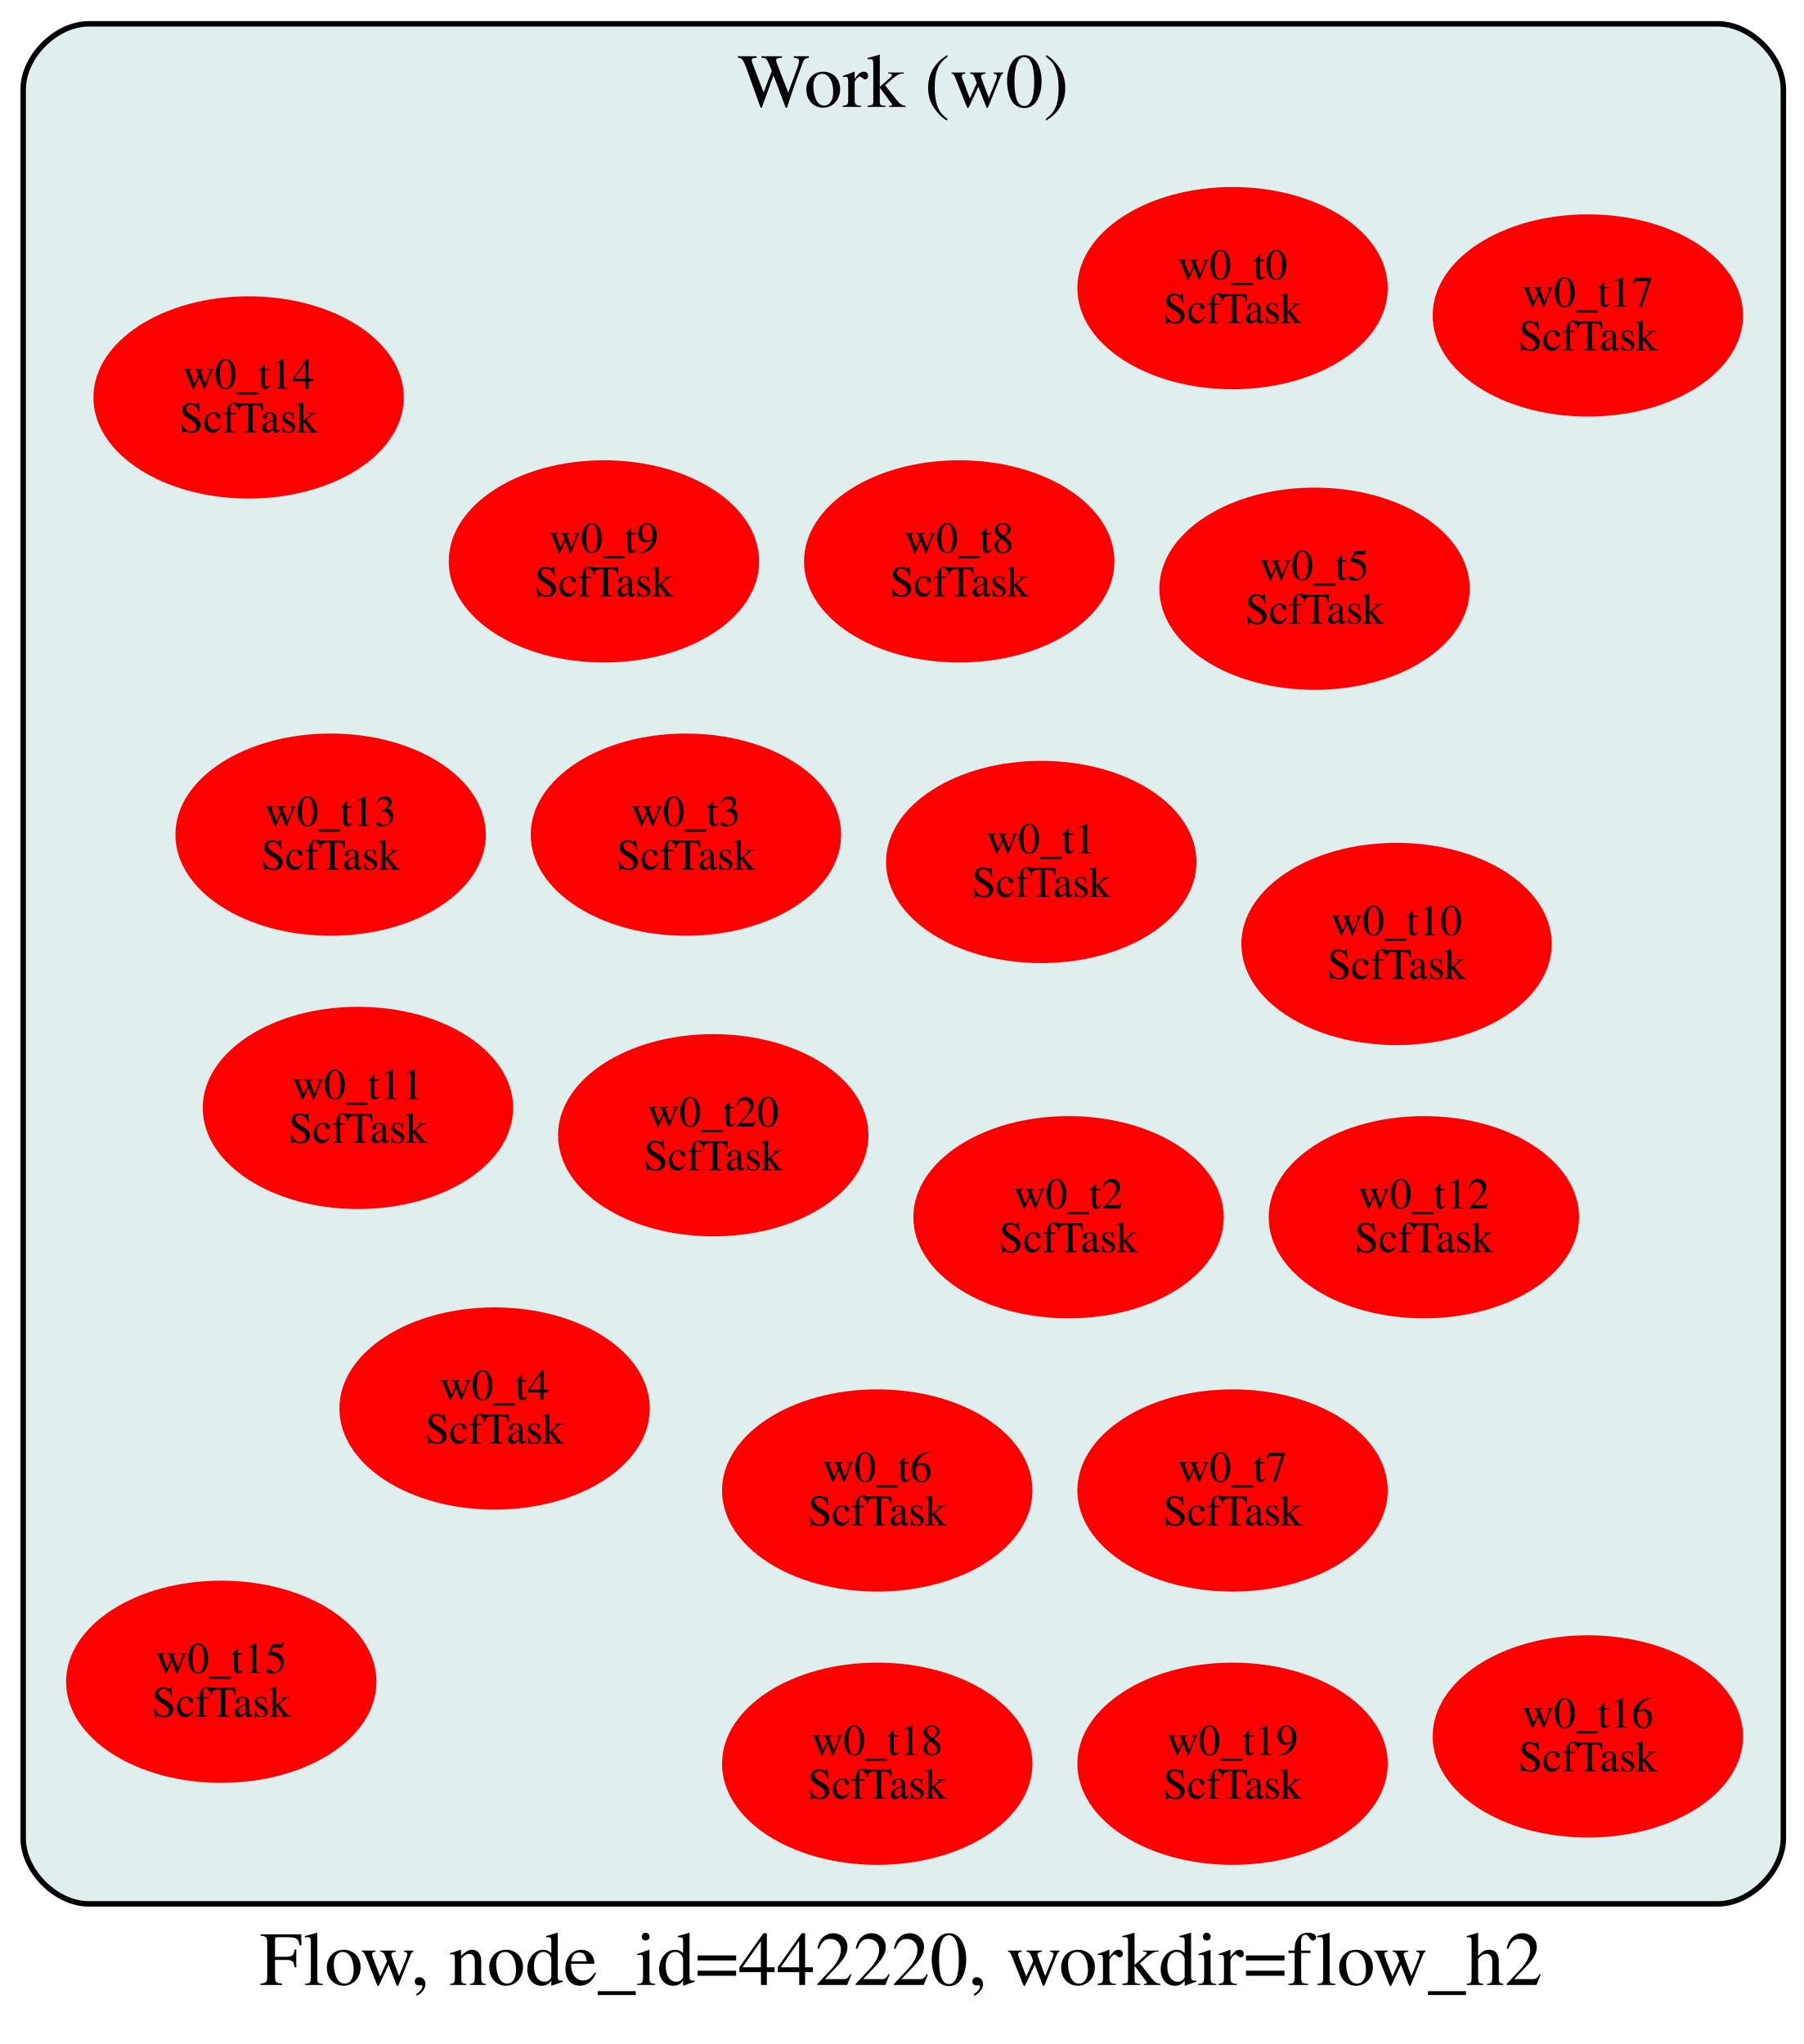
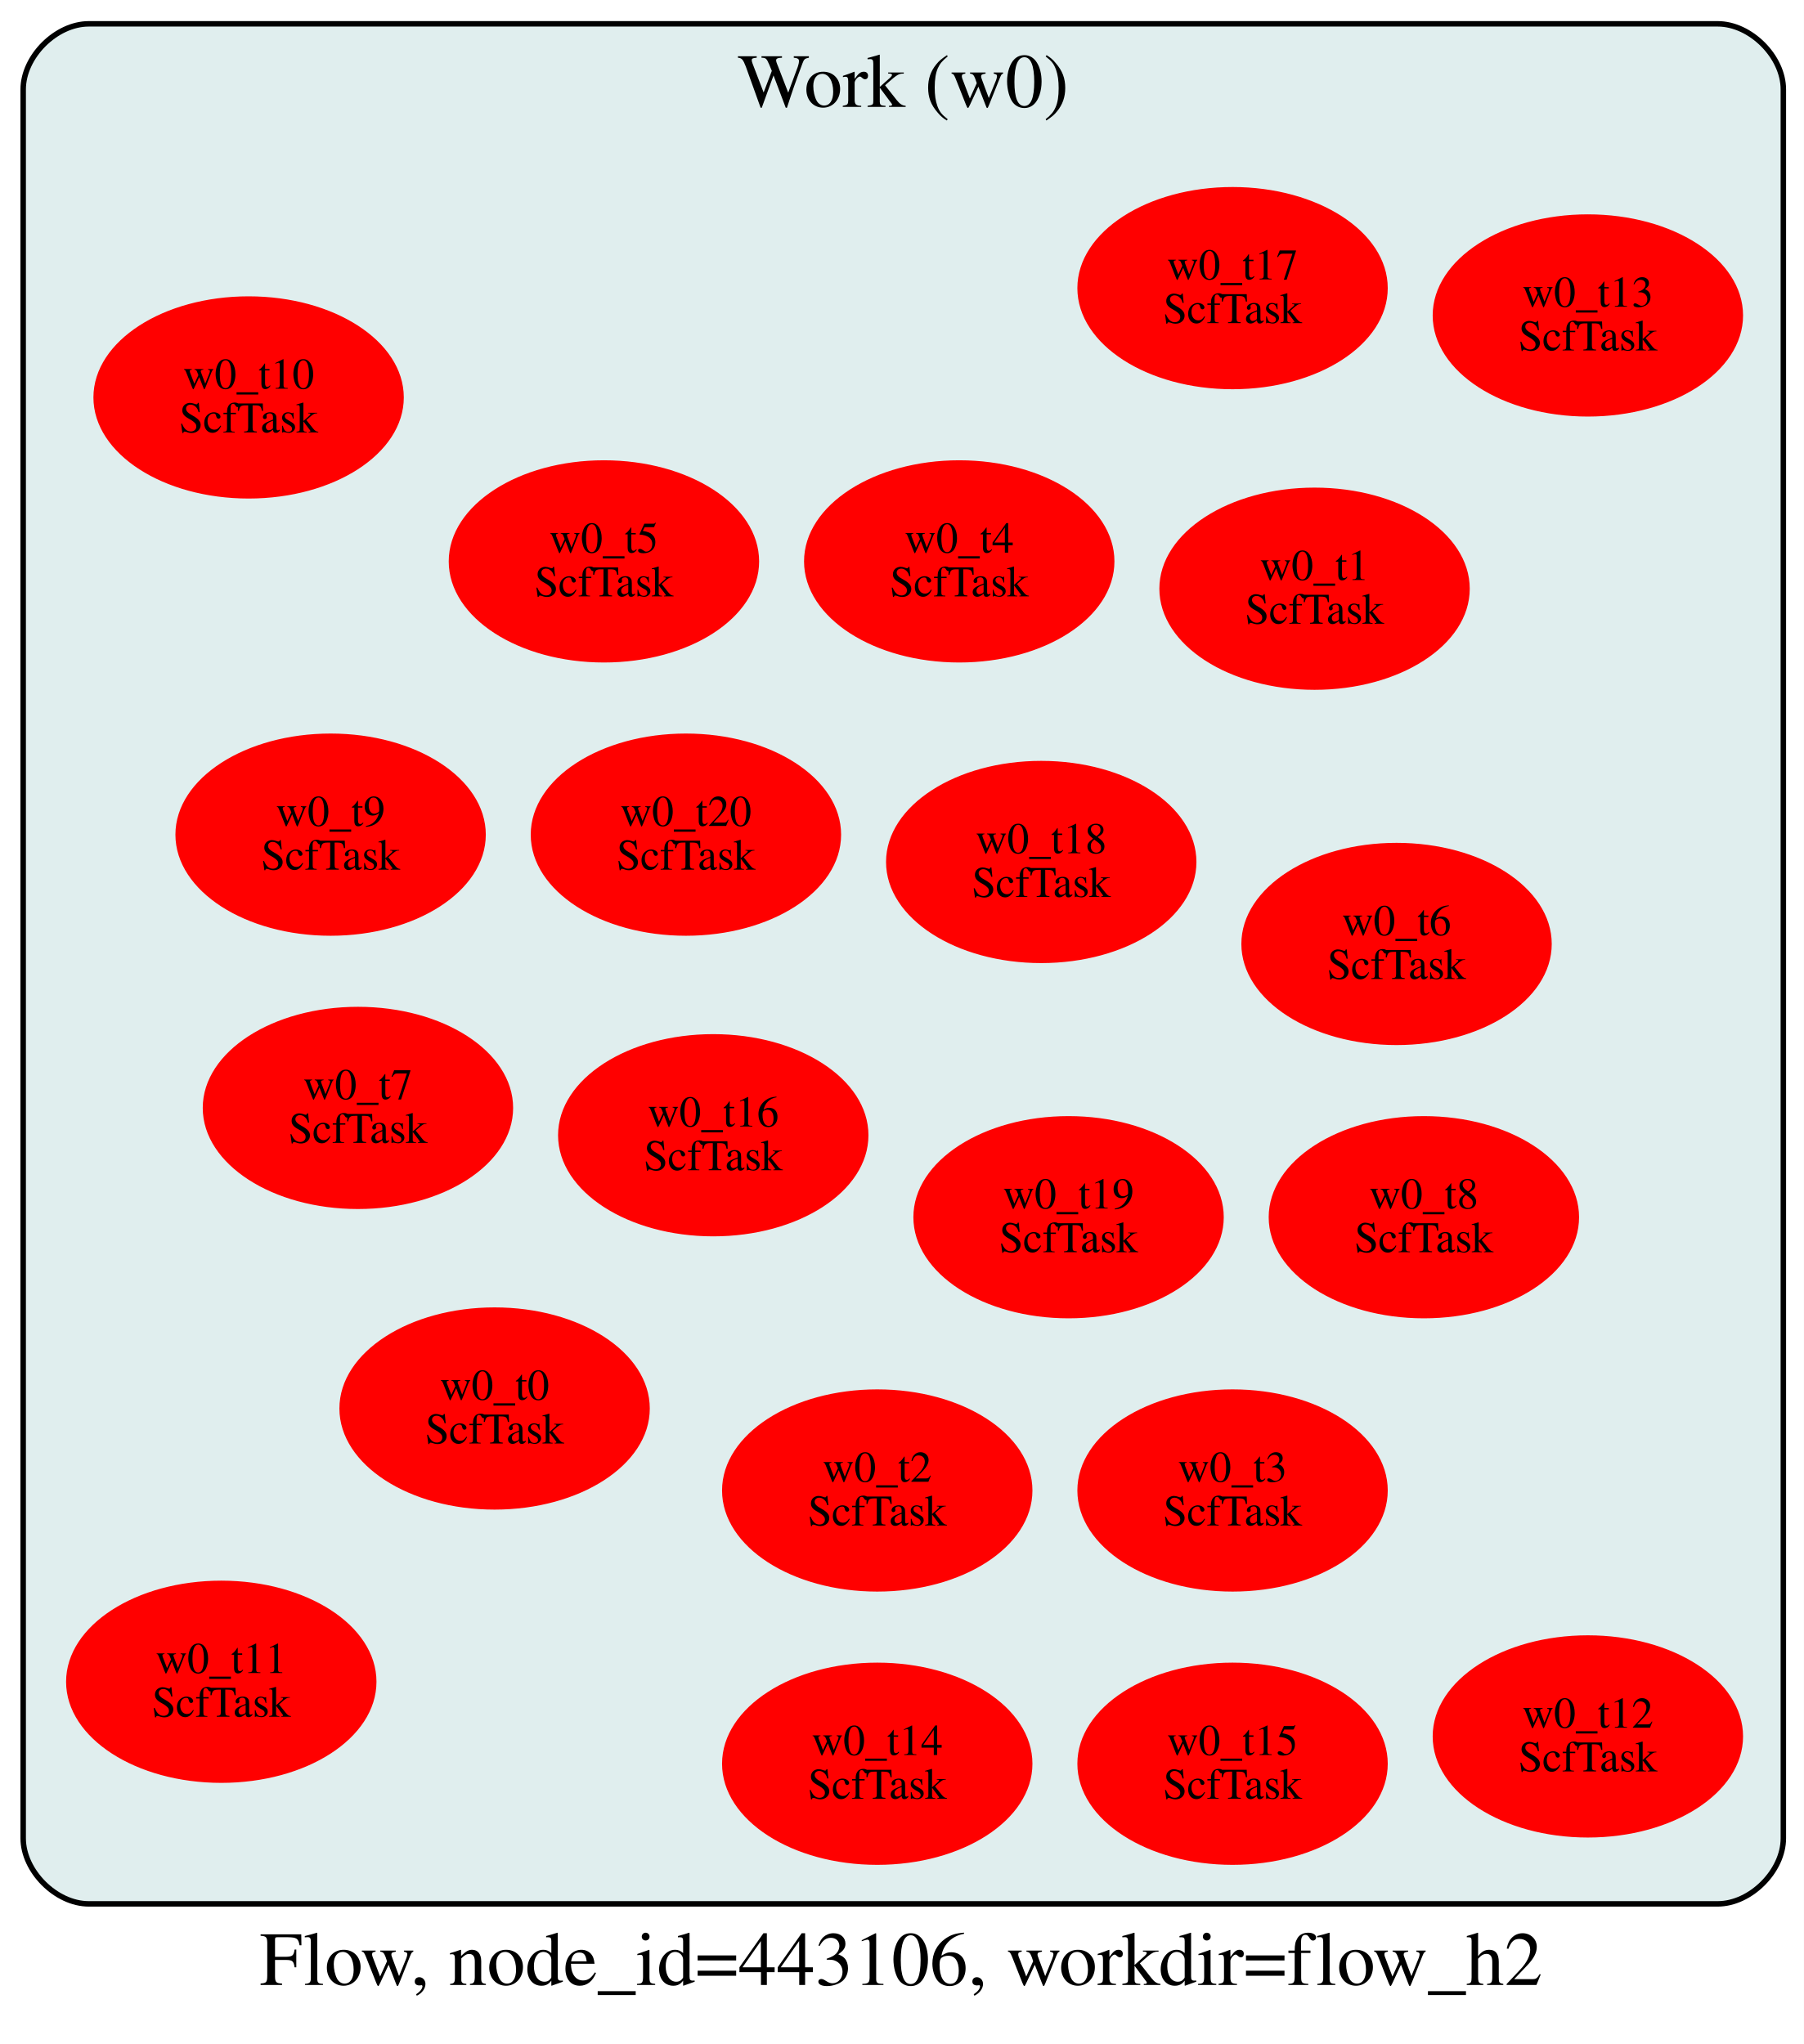
<svg xmlns="http://www.w3.org/2000/svg" width="330pt" height="374pt" viewBox="0.00 0.00 330.00 374.00">
  <g id="graph0" class="graph" transform="scale(1 1) rotate(0) translate(4 348)">
    <polygon fill="white" stroke="transparent" points="-4,26 -4,-348 326,-348 326,26 -4,26" />
-     <text text-anchor="start" x="43.5" y="15.2" font-family="Times,serif" font-size="14.00">Flow, node_id=442220, workdir=flow_h2</text>
+     <text text-anchor="start" x="43.5" y="15.2" font-family="Times,serif" font-size="14.00">Flow, node_id=443106, workdir=flow_h2</text>
    <g id="clust1" class="cluster">
      <path fill="#e0eeee" stroke="black" d="M12.24,0.36C12.24,0.36 310.24,0.36 310.24,0.36 316.24,0.36 322.24,-5.64 322.24,-11.64 322.24,-11.64 322.24,-331.64 322.24,-331.64 322.24,-337.64 316.24,-343.64 310.24,-343.64 310.24,-343.64 12.24,-343.64 12.24,-343.64 6.24,-343.64 0.24,-337.64 0.24,-331.64 0.24,-331.64 0.24,-11.64 0.24,-11.64 0.24,-5.64 6.24,0.36 12.24,0.36" />
      <text text-anchor="middle" x="161.24" y="-328.44" font-family="Times,serif" font-size="14.00">Work (w0)</text>
    </g>
    <g id="node1" class="node">
+       <ellipse fill="#ff0000" stroke="#ff0000" cx="86.48" cy="-90.28" rx="27.89" ry="18" />
+       <text text-anchor="middle" x="86.48" y="-91.88" font-family="Times,serif" font-size="8.00">w0_t0</text>
+       <text text-anchor="middle" x="86.48" y="-83.88" font-family="Times,serif" font-size="8.00">ScfTask</text>
+     </g>
+     <g id="node2" class="node">
+       <ellipse fill="#ff0000" stroke="#ff0000" cx="236.48" cy="-240.28" rx="27.89" ry="18" />
+       <text text-anchor="middle" x="236.48" y="-241.88" font-family="Times,serif" font-size="8.00">w0_t1</text>
+       <text text-anchor="middle" x="236.48" y="-233.88" font-family="Times,serif" font-size="8.00">ScfTask</text>
+     </g>
+     <g id="node3" class="node">
+       <ellipse fill="#ff0000" stroke="#ff0000" cx="156.48" cy="-75.28" rx="27.89" ry="18" />
+       <text text-anchor="middle" x="156.48" y="-76.88" font-family="Times,serif" font-size="8.00">w0_t2</text>
+       <text text-anchor="middle" x="156.48" y="-68.88" font-family="Times,serif" font-size="8.00">ScfTask</text>
+     </g>
+     <g id="node4" class="node">
+       <ellipse fill="#ff0000" stroke="#ff0000" cx="221.48" cy="-75.28" rx="27.89" ry="18" />
+       <text text-anchor="middle" x="221.48" y="-76.88" font-family="Times,serif" font-size="8.00">w0_t3</text>
+       <text text-anchor="middle" x="221.48" y="-68.88" font-family="Times,serif" font-size="8.00">ScfTask</text>
+     </g>
+     <g id="node5" class="node">
+       <ellipse fill="#ff0000" stroke="#ff0000" cx="171.48" cy="-245.28" rx="27.89" ry="18" />
+       <text text-anchor="middle" x="171.48" y="-246.88" font-family="Times,serif" font-size="8.00">w0_t4</text>
+       <text text-anchor="middle" x="171.48" y="-238.88" font-family="Times,serif" font-size="8.00">ScfTask</text>
+     </g>
+     <g id="node6" class="node">
+       <ellipse fill="#ff0000" stroke="#ff0000" cx="106.48" cy="-245.28" rx="27.89" ry="18" />
+       <text text-anchor="middle" x="106.48" y="-246.88" font-family="Times,serif" font-size="8.00">w0_t5</text>
+       <text text-anchor="middle" x="106.48" y="-238.88" font-family="Times,serif" font-size="8.00">ScfTask</text>
+     </g>
+     <g id="node7" class="node">
+       <ellipse fill="#ff0000" stroke="#ff0000" cx="251.48" cy="-175.28" rx="27.89" ry="18" />
+       <text text-anchor="middle" x="251.48" y="-176.88" font-family="Times,serif" font-size="8.00">w0_t6</text>
+       <text text-anchor="middle" x="251.48" y="-168.88" font-family="Times,serif" font-size="8.00">ScfTask</text>
+     </g>
+     <g id="node8" class="node">
+       <ellipse fill="#ff0000" stroke="#ff0000" cx="61.48" cy="-145.28" rx="27.89" ry="18" />
+       <text text-anchor="middle" x="61.48" y="-146.88" font-family="Times,serif" font-size="8.00">w0_t7</text>
+       <text text-anchor="middle" x="61.48" y="-138.88" font-family="Times,serif" font-size="8.00">ScfTask</text>
+     </g>
+     <g id="node9" class="node">
+       <ellipse fill="#ff0000" stroke="#ff0000" cx="256.48" cy="-125.28" rx="27.89" ry="18" />
+       <text text-anchor="middle" x="256.48" y="-126.88" font-family="Times,serif" font-size="8.00">w0_t8</text>
+       <text text-anchor="middle" x="256.48" y="-118.88" font-family="Times,serif" font-size="8.00">ScfTask</text>
+     </g>
+     <g id="node10" class="node">
+       <ellipse fill="#ff0000" stroke="#ff0000" cx="56.48" cy="-195.28" rx="27.89" ry="18" />
+       <text text-anchor="middle" x="56.48" y="-196.88" font-family="Times,serif" font-size="8.00">w0_t9</text>
+       <text text-anchor="middle" x="56.48" y="-188.88" font-family="Times,serif" font-size="8.00">ScfTask</text>
+     </g>
+     <g id="node11" class="node">
+       <ellipse fill="#ff0000" stroke="#ff0000" cx="41.48" cy="-275.28" rx="27.89" ry="18" />
+       <text text-anchor="middle" x="41.48" y="-276.88" font-family="Times,serif" font-size="8.00">w0_t10</text>
+       <text text-anchor="middle" x="41.48" y="-268.88" font-family="Times,serif" font-size="8.00">ScfTask</text>
+     </g>
+     <g id="node12" class="node">
+       <ellipse fill="#ff0000" stroke="#ff0000" cx="36.48" cy="-40.28" rx="27.89" ry="18" />
+       <text text-anchor="middle" x="36.48" y="-41.88" font-family="Times,serif" font-size="8.00">w0_t11</text>
+       <text text-anchor="middle" x="36.48" y="-33.88" font-family="Times,serif" font-size="8.00">ScfTask</text>
+     </g>
+     <g id="node13" class="node">
+       <ellipse fill="#ff0000" stroke="#ff0000" cx="286.48" cy="-30.28" rx="27.89" ry="18" />
+       <text text-anchor="middle" x="286.48" y="-31.88" font-family="Times,serif" font-size="8.00">w0_t12</text>
+       <text text-anchor="middle" x="286.48" y="-23.88" font-family="Times,serif" font-size="8.00">ScfTask</text>
+     </g>
+     <g id="node14" class="node">
+       <ellipse fill="#ff0000" stroke="#ff0000" cx="286.48" cy="-290.28" rx="27.89" ry="18" />
+       <text text-anchor="middle" x="286.48" y="-291.88" font-family="Times,serif" font-size="8.00">w0_t13</text>
+       <text text-anchor="middle" x="286.48" y="-283.88" font-family="Times,serif" font-size="8.00">ScfTask</text>
+     </g>
+     <g id="node15" class="node">
+       <ellipse fill="#ff0000" stroke="#ff0000" cx="156.48" cy="-25.28" rx="27.89" ry="18" />
+       <text text-anchor="middle" x="156.48" y="-26.88" font-family="Times,serif" font-size="8.00">w0_t14</text>
+       <text text-anchor="middle" x="156.48" y="-18.88" font-family="Times,serif" font-size="8.00">ScfTask</text>
+     </g>
+     <g id="node16" class="node">
+       <ellipse fill="#ff0000" stroke="#ff0000" cx="221.48" cy="-25.28" rx="27.89" ry="18" />
+       <text text-anchor="middle" x="221.48" y="-26.88" font-family="Times,serif" font-size="8.00">w0_t15</text>
+       <text text-anchor="middle" x="221.48" y="-18.88" font-family="Times,serif" font-size="8.00">ScfTask</text>
+     </g>
+     <g id="node17" class="node">
+       <ellipse fill="#ff0000" stroke="#ff0000" cx="126.48" cy="-140.28" rx="27.89" ry="18" />
+       <text text-anchor="middle" x="126.48" y="-141.88" font-family="Times,serif" font-size="8.00">w0_t16</text>
+       <text text-anchor="middle" x="126.48" y="-133.88" font-family="Times,serif" font-size="8.00">ScfTask</text>
+     </g>
+     <g id="node18" class="node">
      <ellipse fill="#ff0000" stroke="#ff0000" cx="221.48" cy="-295.28" rx="27.89" ry="18" />
-       <text text-anchor="middle" x="221.48" y="-296.88" font-family="Times,serif" font-size="8.00">w0_t0</text>
+       <text text-anchor="middle" x="221.48" y="-296.88" font-family="Times,serif" font-size="8.00">w0_t17</text>
      <text text-anchor="middle" x="221.48" y="-288.88" font-family="Times,serif" font-size="8.00">ScfTask</text>
    </g>
-     <g id="node2" class="node">
+     <g id="node19" class="node">
      <ellipse fill="#ff0000" stroke="#ff0000" cx="186.48" cy="-190.28" rx="27.89" ry="18" />
-       <text text-anchor="middle" x="186.48" y="-191.88" font-family="Times,serif" font-size="8.00">w0_t1</text>
+       <text text-anchor="middle" x="186.48" y="-191.88" font-family="Times,serif" font-size="8.00">w0_t18</text>
      <text text-anchor="middle" x="186.48" y="-183.88" font-family="Times,serif" font-size="8.00">ScfTask</text>
    </g>
-     <g id="node3" class="node">
+     <g id="node20" class="node">
      <ellipse fill="#ff0000" stroke="#ff0000" cx="191.48" cy="-125.28" rx="27.89" ry="18" />
-       <text text-anchor="middle" x="191.48" y="-126.88" font-family="Times,serif" font-size="8.00">w0_t2</text>
+       <text text-anchor="middle" x="191.48" y="-126.88" font-family="Times,serif" font-size="8.00">w0_t19</text>
      <text text-anchor="middle" x="191.48" y="-118.88" font-family="Times,serif" font-size="8.00">ScfTask</text>
    </g>
-     <g id="node4" class="node">
+     <g id="node21" class="node">
      <ellipse fill="#ff0000" stroke="#ff0000" cx="121.48" cy="-195.28" rx="27.89" ry="18" />
-       <text text-anchor="middle" x="121.48" y="-196.88" font-family="Times,serif" font-size="8.00">w0_t3</text>
+       <text text-anchor="middle" x="121.48" y="-196.88" font-family="Times,serif" font-size="8.00">w0_t20</text>
      <text text-anchor="middle" x="121.48" y="-188.88" font-family="Times,serif" font-size="8.00">ScfTask</text>
-     </g>
-     <g id="node5" class="node">
-       <ellipse fill="#ff0000" stroke="#ff0000" cx="86.48" cy="-90.28" rx="27.89" ry="18" />
-       <text text-anchor="middle" x="86.48" y="-91.88" font-family="Times,serif" font-size="8.00">w0_t4</text>
-       <text text-anchor="middle" x="86.48" y="-83.88" font-family="Times,serif" font-size="8.00">ScfTask</text>
-     </g>
-     <g id="node6" class="node">
-       <ellipse fill="#ff0000" stroke="#ff0000" cx="236.48" cy="-240.28" rx="27.89" ry="18" />
-       <text text-anchor="middle" x="236.48" y="-241.88" font-family="Times,serif" font-size="8.00">w0_t5</text>
-       <text text-anchor="middle" x="236.48" y="-233.88" font-family="Times,serif" font-size="8.00">ScfTask</text>
-     </g>
-     <g id="node7" class="node">
-       <ellipse fill="#ff0000" stroke="#ff0000" cx="156.48" cy="-75.28" rx="27.89" ry="18" />
-       <text text-anchor="middle" x="156.48" y="-76.88" font-family="Times,serif" font-size="8.00">w0_t6</text>
-       <text text-anchor="middle" x="156.48" y="-68.88" font-family="Times,serif" font-size="8.00">ScfTask</text>
-     </g>
-     <g id="node8" class="node">
-       <ellipse fill="#ff0000" stroke="#ff0000" cx="221.48" cy="-75.28" rx="27.89" ry="18" />
-       <text text-anchor="middle" x="221.48" y="-76.88" font-family="Times,serif" font-size="8.00">w0_t7</text>
-       <text text-anchor="middle" x="221.48" y="-68.88" font-family="Times,serif" font-size="8.00">ScfTask</text>
-     </g>
-     <g id="node9" class="node">
-       <ellipse fill="#ff0000" stroke="#ff0000" cx="171.48" cy="-245.28" rx="27.89" ry="18" />
-       <text text-anchor="middle" x="171.48" y="-246.88" font-family="Times,serif" font-size="8.00">w0_t8</text>
-       <text text-anchor="middle" x="171.48" y="-238.88" font-family="Times,serif" font-size="8.00">ScfTask</text>
-     </g>
-     <g id="node10" class="node">
-       <ellipse fill="#ff0000" stroke="#ff0000" cx="106.48" cy="-245.28" rx="27.89" ry="18" />
-       <text text-anchor="middle" x="106.48" y="-246.88" font-family="Times,serif" font-size="8.00">w0_t9</text>
-       <text text-anchor="middle" x="106.48" y="-238.88" font-family="Times,serif" font-size="8.00">ScfTask</text>
-     </g>
-     <g id="node11" class="node">
-       <ellipse fill="#ff0000" stroke="#ff0000" cx="251.48" cy="-175.28" rx="27.89" ry="18" />
-       <text text-anchor="middle" x="251.48" y="-176.88" font-family="Times,serif" font-size="8.00">w0_t10</text>
-       <text text-anchor="middle" x="251.48" y="-168.88" font-family="Times,serif" font-size="8.00">ScfTask</text>
-     </g>
-     <g id="node12" class="node">
-       <ellipse fill="#ff0000" stroke="#ff0000" cx="61.48" cy="-145.28" rx="27.89" ry="18" />
-       <text text-anchor="middle" x="61.48" y="-146.88" font-family="Times,serif" font-size="8.00">w0_t11</text>
-       <text text-anchor="middle" x="61.48" y="-138.88" font-family="Times,serif" font-size="8.00">ScfTask</text>
-     </g>
-     <g id="node13" class="node">
-       <ellipse fill="#ff0000" stroke="#ff0000" cx="256.48" cy="-125.28" rx="27.89" ry="18" />
-       <text text-anchor="middle" x="256.48" y="-126.88" font-family="Times,serif" font-size="8.00">w0_t12</text>
-       <text text-anchor="middle" x="256.48" y="-118.88" font-family="Times,serif" font-size="8.00">ScfTask</text>
-     </g>
-     <g id="node14" class="node">
-       <ellipse fill="#ff0000" stroke="#ff0000" cx="56.48" cy="-195.28" rx="27.89" ry="18" />
-       <text text-anchor="middle" x="56.48" y="-196.88" font-family="Times,serif" font-size="8.00">w0_t13</text>
-       <text text-anchor="middle" x="56.48" y="-188.88" font-family="Times,serif" font-size="8.00">ScfTask</text>
-     </g>
-     <g id="node15" class="node">
-       <ellipse fill="#ff0000" stroke="#ff0000" cx="41.48" cy="-275.28" rx="27.89" ry="18" />
-       <text text-anchor="middle" x="41.48" y="-276.88" font-family="Times,serif" font-size="8.00">w0_t14</text>
-       <text text-anchor="middle" x="41.48" y="-268.88" font-family="Times,serif" font-size="8.00">ScfTask</text>
-     </g>
-     <g id="node16" class="node">
-       <ellipse fill="#ff0000" stroke="#ff0000" cx="36.48" cy="-40.28" rx="27.89" ry="18" />
-       <text text-anchor="middle" x="36.48" y="-41.88" font-family="Times,serif" font-size="8.00">w0_t15</text>
-       <text text-anchor="middle" x="36.48" y="-33.88" font-family="Times,serif" font-size="8.00">ScfTask</text>
-     </g>
-     <g id="node17" class="node">
-       <ellipse fill="#ff0000" stroke="#ff0000" cx="286.48" cy="-30.28" rx="27.89" ry="18" />
-       <text text-anchor="middle" x="286.48" y="-31.88" font-family="Times,serif" font-size="8.00">w0_t16</text>
-       <text text-anchor="middle" x="286.48" y="-23.88" font-family="Times,serif" font-size="8.00">ScfTask</text>
-     </g>
-     <g id="node18" class="node">
-       <ellipse fill="#ff0000" stroke="#ff0000" cx="286.48" cy="-290.28" rx="27.89" ry="18" />
-       <text text-anchor="middle" x="286.48" y="-291.88" font-family="Times,serif" font-size="8.00">w0_t17</text>
-       <text text-anchor="middle" x="286.48" y="-283.88" font-family="Times,serif" font-size="8.00">ScfTask</text>
-     </g>
-     <g id="node19" class="node">
-       <ellipse fill="#ff0000" stroke="#ff0000" cx="156.48" cy="-25.28" rx="27.89" ry="18" />
-       <text text-anchor="middle" x="156.48" y="-26.88" font-family="Times,serif" font-size="8.00">w0_t18</text>
-       <text text-anchor="middle" x="156.48" y="-18.88" font-family="Times,serif" font-size="8.00">ScfTask</text>
-     </g>
-     <g id="node20" class="node">
-       <ellipse fill="#ff0000" stroke="#ff0000" cx="221.48" cy="-25.28" rx="27.89" ry="18" />
-       <text text-anchor="middle" x="221.48" y="-26.88" font-family="Times,serif" font-size="8.00">w0_t19</text>
-       <text text-anchor="middle" x="221.48" y="-18.88" font-family="Times,serif" font-size="8.00">ScfTask</text>
-     </g>
-     <g id="node21" class="node">
-       <ellipse fill="#ff0000" stroke="#ff0000" cx="126.48" cy="-140.28" rx="27.89" ry="18" />
-       <text text-anchor="middle" x="126.48" y="-141.88" font-family="Times,serif" font-size="8.00">w0_t20</text>
-       <text text-anchor="middle" x="126.48" y="-133.88" font-family="Times,serif" font-size="8.00">ScfTask</text>
    </g>
  </g>
</svg>
